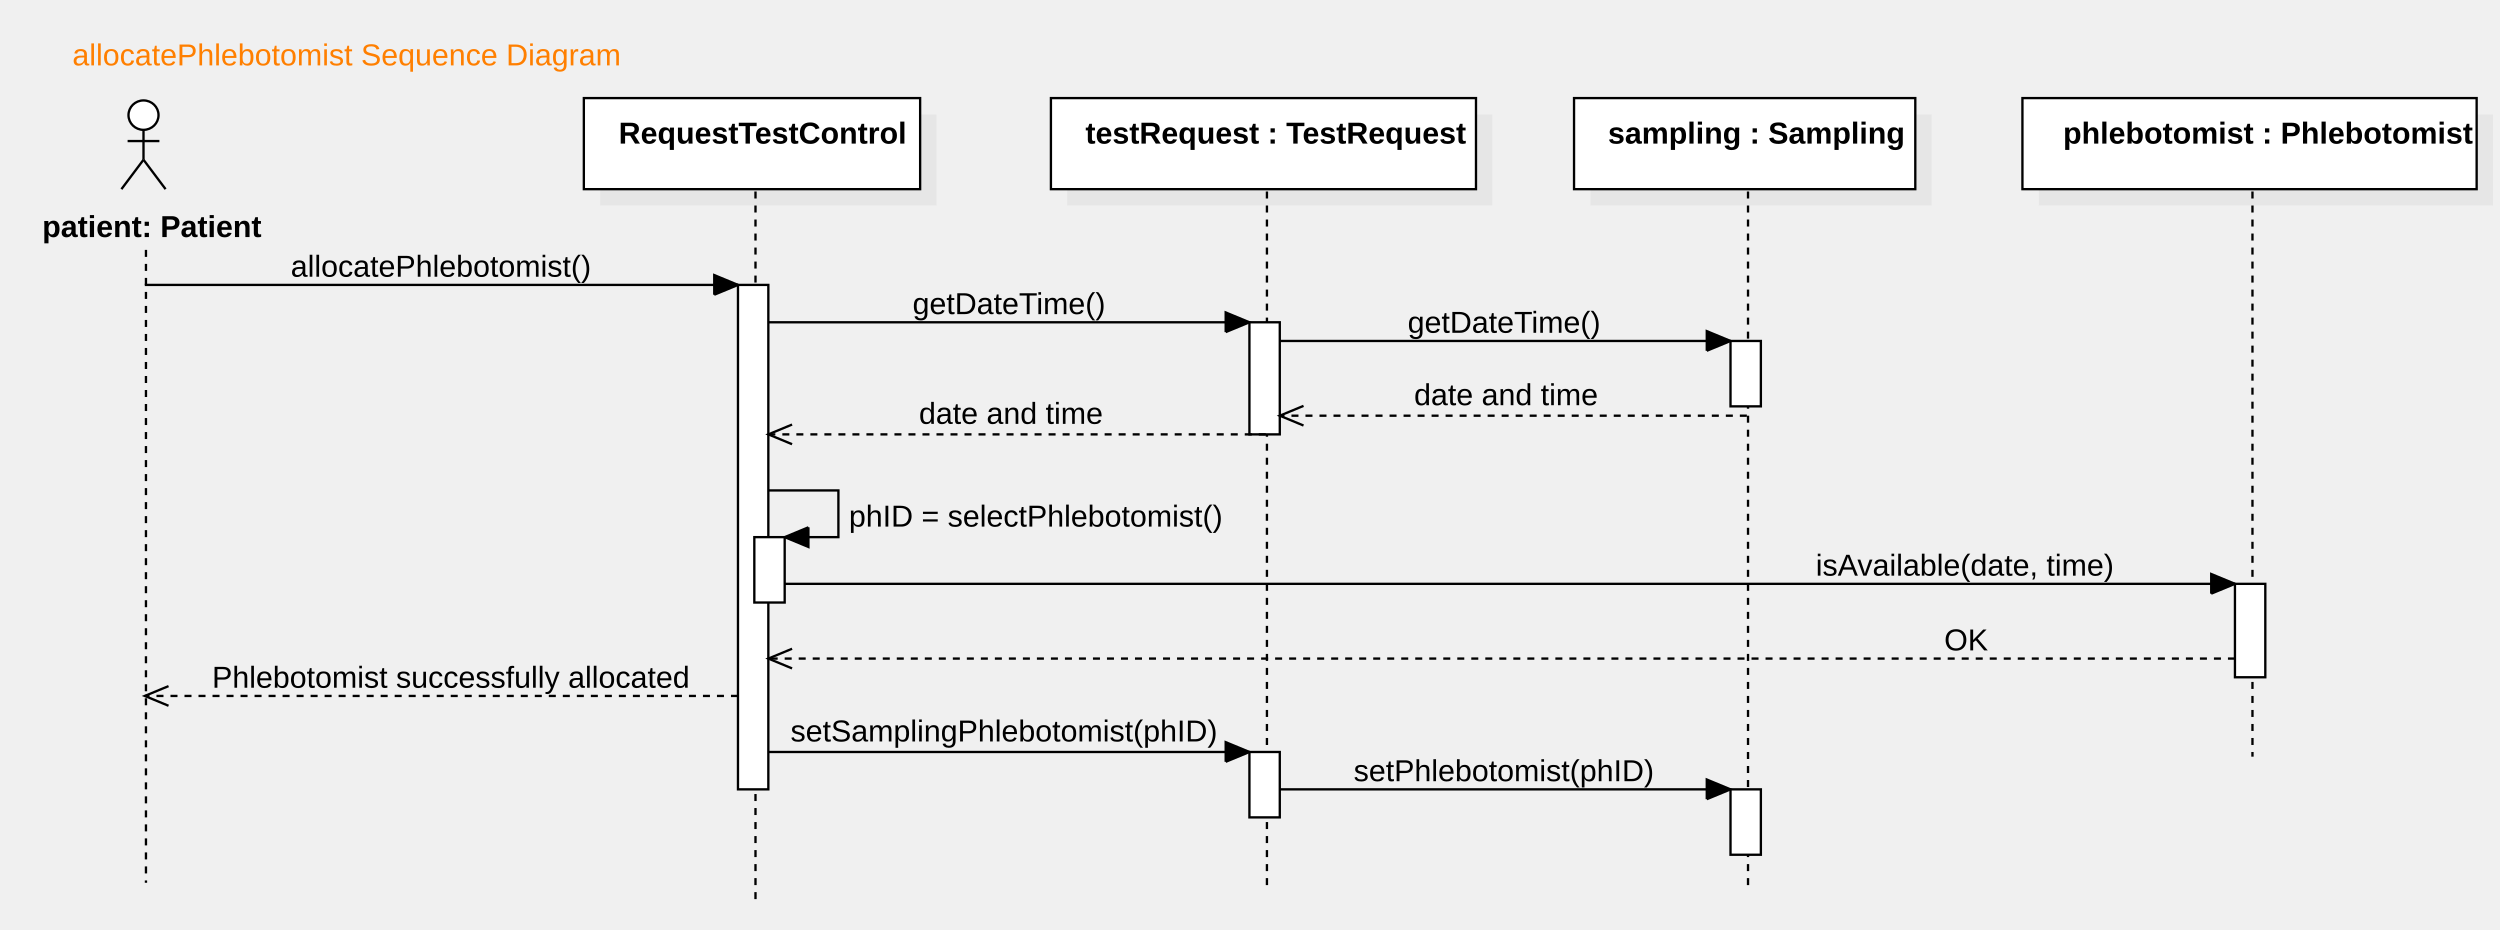
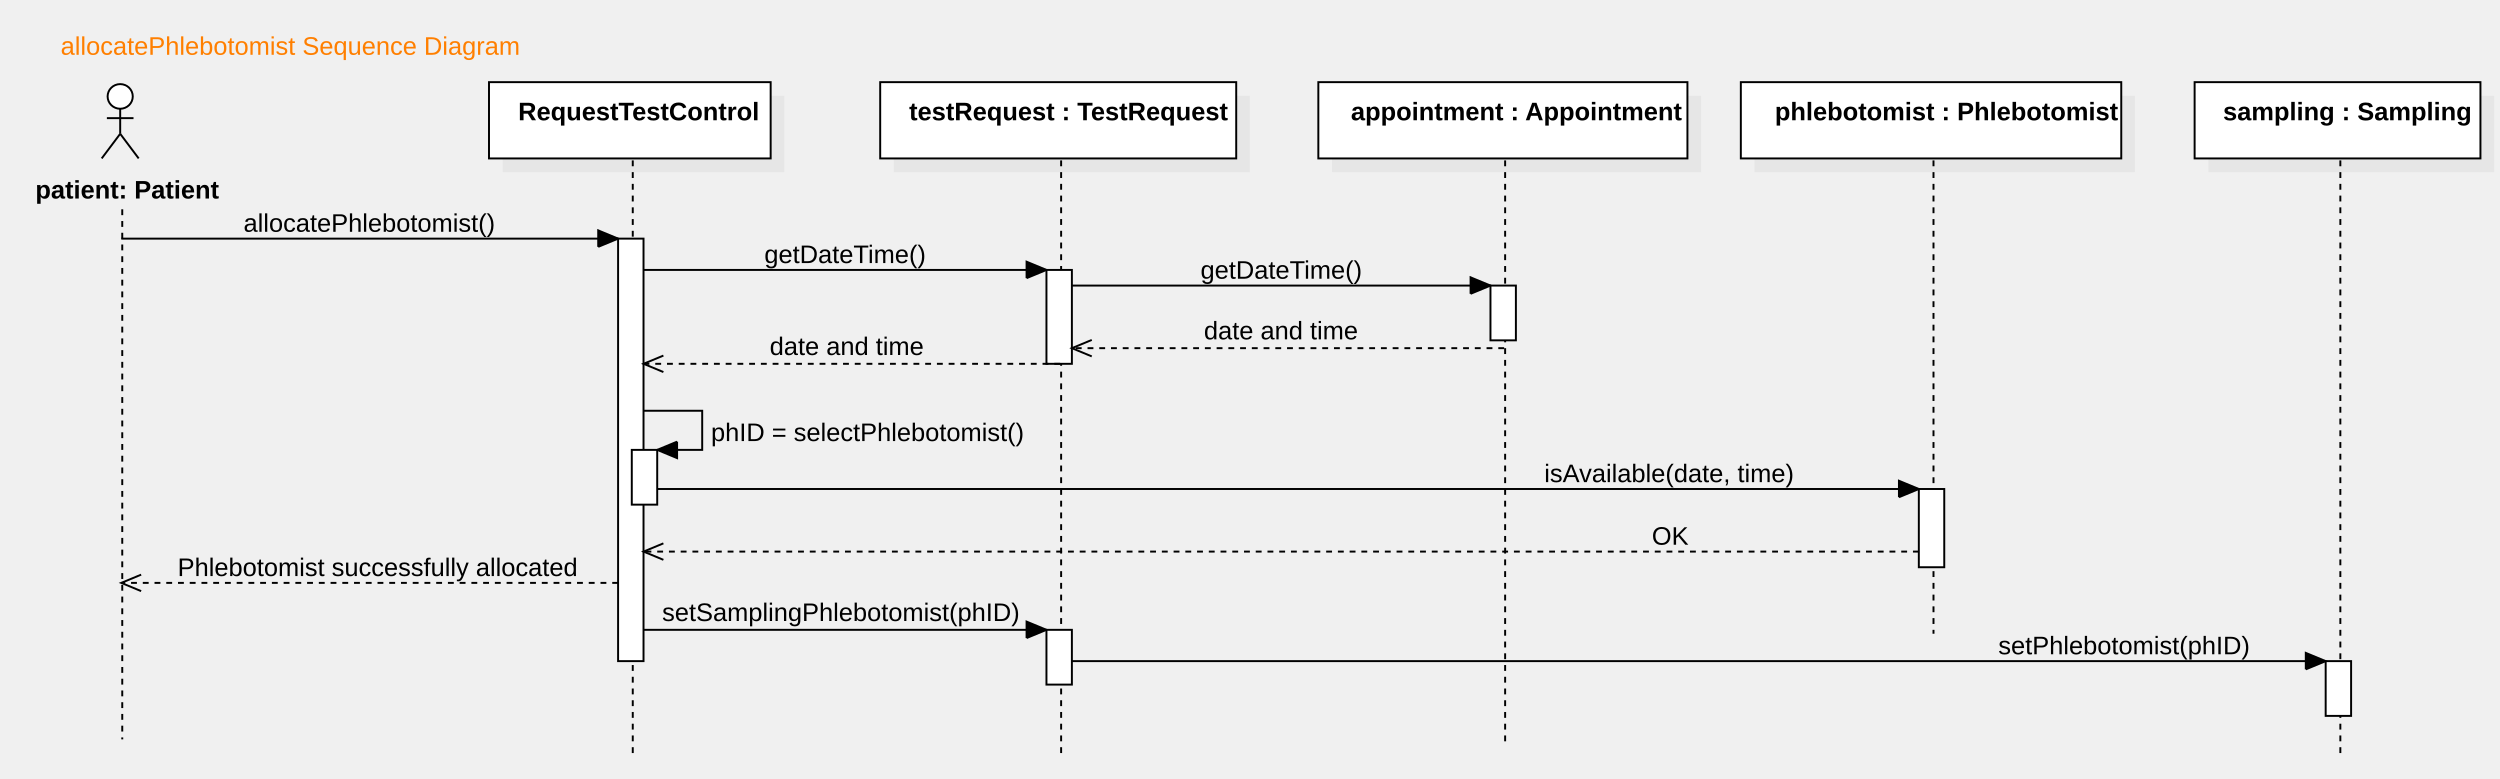
- <svg xmlns="http://www.w3.org/2000/svg" version="1.1" width="1070.494" height="398">
+ <svg xmlns="http://www.w3.org/2000/svg" version="1.1" width="1278.125" height="398">
  <defs />
  <g>
    <text fill="#eeeeee" stroke="none" font-family="Arial" font-size="24px" font-style="normal" font-weight="normal" text-decoration="none" x="0" y="0" />
    <text fill="#eeeeee" stroke="none" font-family="Arial" font-size="24px" font-style="normal" font-weight="normal" text-decoration="none" x="0" y="30" />
    <text fill="#eeeeee" stroke="none" font-family="Arial" font-size="24px" font-style="normal" font-weight="normal" text-decoration="none" x="0" y="60" />
    <text fill="#eeeeee" stroke="none" font-family="Arial" font-size="24px" font-style="normal" font-weight="normal" text-decoration="none" x="0" y="90" />
    <text fill="#eeeeee" stroke="none" font-family="Arial" font-size="24px" font-style="normal" font-weight="normal" text-decoration="none" x="0" y="120" />
    <text fill="#eeeeee" stroke="none" font-family="Arial" font-size="24px" font-style="normal" font-weight="normal" text-decoration="none" x="0" y="150" />
    <text fill="#eeeeee" stroke="none" font-family="Arial" font-size="24px" font-style="normal" font-weight="normal" text-decoration="none" x="0" y="180" />
    <text fill="#eeeeee" stroke="none" font-family="Arial" font-size="24px" font-style="normal" font-weight="normal" text-decoration="none" x="0" y="210" />
    <text fill="#eeeeee" stroke="none" font-family="Arial" font-size="24px" font-style="normal" font-weight="normal" text-decoration="none" x="0" y="240" />
    <text fill="#eeeeee" stroke="none" font-family="Arial" font-size="24px" font-style="normal" font-weight="normal" text-decoration="none" x="0" y="270" />
    <text fill="#eeeeee" stroke="none" font-family="Arial" font-size="24px" font-style="normal" font-weight="normal" text-decoration="none" x="0" y="300" />
    <text fill="#eeeeee" stroke="none" font-family="Arial" font-size="24px" font-style="normal" font-weight="normal" text-decoration="none" x="0" y="330" />
    <text fill="#eeeeee" stroke="none" font-family="Arial" font-size="24px" font-style="normal" font-weight="normal" text-decoration="none" x="0" y="360" />
    <text fill="#eeeeee" stroke="none" font-family="Arial" font-size="24px" font-style="normal" font-weight="normal" text-decoration="none" x="0" y="390" />
    <text fill="#eeeeee" stroke="none" font-family="Arial" font-size="24px" font-style="normal" font-weight="normal" text-decoration="none" x="200" y="0" />
    <text fill="#eeeeee" stroke="none" font-family="Arial" font-size="24px" font-style="normal" font-weight="normal" text-decoration="none" x="200" y="30" />
    <text fill="#eeeeee" stroke="none" font-family="Arial" font-size="24px" font-style="normal" font-weight="normal" text-decoration="none" x="200" y="60" />
    <text fill="#eeeeee" stroke="none" font-family="Arial" font-size="24px" font-style="normal" font-weight="normal" text-decoration="none" x="200" y="90" />
    <text fill="#eeeeee" stroke="none" font-family="Arial" font-size="24px" font-style="normal" font-weight="normal" text-decoration="none" x="200" y="120" />
    <text fill="#eeeeee" stroke="none" font-family="Arial" font-size="24px" font-style="normal" font-weight="normal" text-decoration="none" x="200" y="150" />
    <text fill="#eeeeee" stroke="none" font-family="Arial" font-size="24px" font-style="normal" font-weight="normal" text-decoration="none" x="200" y="180" />
    <text fill="#eeeeee" stroke="none" font-family="Arial" font-size="24px" font-style="normal" font-weight="normal" text-decoration="none" x="200" y="210" />
    <text fill="#eeeeee" stroke="none" font-family="Arial" font-size="24px" font-style="normal" font-weight="normal" text-decoration="none" x="200" y="240" />
    <text fill="#eeeeee" stroke="none" font-family="Arial" font-size="24px" font-style="normal" font-weight="normal" text-decoration="none" x="200" y="270" />
    <text fill="#eeeeee" stroke="none" font-family="Arial" font-size="24px" font-style="normal" font-weight="normal" text-decoration="none" x="200" y="300" />
    <text fill="#eeeeee" stroke="none" font-family="Arial" font-size="24px" font-style="normal" font-weight="normal" text-decoration="none" x="200" y="330" />
    <text fill="#eeeeee" stroke="none" font-family="Arial" font-size="24px" font-style="normal" font-weight="normal" text-decoration="none" x="200" y="360" />
    <text fill="#eeeeee" stroke="none" font-family="Arial" font-size="24px" font-style="normal" font-weight="normal" text-decoration="none" x="200" y="390" />
    <text fill="#eeeeee" stroke="none" font-family="Arial" font-size="24px" font-style="normal" font-weight="normal" text-decoration="none" x="400" y="0" />
    <text fill="#eeeeee" stroke="none" font-family="Arial" font-size="24px" font-style="normal" font-weight="normal" text-decoration="none" x="400" y="30" />
    <text fill="#eeeeee" stroke="none" font-family="Arial" font-size="24px" font-style="normal" font-weight="normal" text-decoration="none" x="400" y="60" />
    <text fill="#eeeeee" stroke="none" font-family="Arial" font-size="24px" font-style="normal" font-weight="normal" text-decoration="none" x="400" y="90" />
    <text fill="#eeeeee" stroke="none" font-family="Arial" font-size="24px" font-style="normal" font-weight="normal" text-decoration="none" x="400" y="120" />
    <text fill="#eeeeee" stroke="none" font-family="Arial" font-size="24px" font-style="normal" font-weight="normal" text-decoration="none" x="400" y="150" />
    <text fill="#eeeeee" stroke="none" font-family="Arial" font-size="24px" font-style="normal" font-weight="normal" text-decoration="none" x="400" y="180" />
    <text fill="#eeeeee" stroke="none" font-family="Arial" font-size="24px" font-style="normal" font-weight="normal" text-decoration="none" x="400" y="210" />
    <text fill="#eeeeee" stroke="none" font-family="Arial" font-size="24px" font-style="normal" font-weight="normal" text-decoration="none" x="400" y="240" />
    <text fill="#eeeeee" stroke="none" font-family="Arial" font-size="24px" font-style="normal" font-weight="normal" text-decoration="none" x="400" y="270" />
    <text fill="#eeeeee" stroke="none" font-family="Arial" font-size="24px" font-style="normal" font-weight="normal" text-decoration="none" x="400" y="300" />
    <text fill="#eeeeee" stroke="none" font-family="Arial" font-size="24px" font-style="normal" font-weight="normal" text-decoration="none" x="400" y="330" />
    <text fill="#eeeeee" stroke="none" font-family="Arial" font-size="24px" font-style="normal" font-weight="normal" text-decoration="none" x="400" y="360" />
    <text fill="#eeeeee" stroke="none" font-family="Arial" font-size="24px" font-style="normal" font-weight="normal" text-decoration="none" x="400" y="390" />
    <text fill="#eeeeee" stroke="none" font-family="Arial" font-size="24px" font-style="normal" font-weight="normal" text-decoration="none" x="600" y="0" />
    <text fill="#eeeeee" stroke="none" font-family="Arial" font-size="24px" font-style="normal" font-weight="normal" text-decoration="none" x="600" y="30" />
    <text fill="#eeeeee" stroke="none" font-family="Arial" font-size="24px" font-style="normal" font-weight="normal" text-decoration="none" x="600" y="60" />
    <text fill="#eeeeee" stroke="none" font-family="Arial" font-size="24px" font-style="normal" font-weight="normal" text-decoration="none" x="600" y="90" />
    <text fill="#eeeeee" stroke="none" font-family="Arial" font-size="24px" font-style="normal" font-weight="normal" text-decoration="none" x="600" y="120" />
    <text fill="#eeeeee" stroke="none" font-family="Arial" font-size="24px" font-style="normal" font-weight="normal" text-decoration="none" x="600" y="150" />
    <text fill="#eeeeee" stroke="none" font-family="Arial" font-size="24px" font-style="normal" font-weight="normal" text-decoration="none" x="600" y="180" />
    <text fill="#eeeeee" stroke="none" font-family="Arial" font-size="24px" font-style="normal" font-weight="normal" text-decoration="none" x="600" y="210" />
    <text fill="#eeeeee" stroke="none" font-family="Arial" font-size="24px" font-style="normal" font-weight="normal" text-decoration="none" x="600" y="240" />
    <text fill="#eeeeee" stroke="none" font-family="Arial" font-size="24px" font-style="normal" font-weight="normal" text-decoration="none" x="600" y="270" />
    <text fill="#eeeeee" stroke="none" font-family="Arial" font-size="24px" font-style="normal" font-weight="normal" text-decoration="none" x="600" y="300" />
    <text fill="#eeeeee" stroke="none" font-family="Arial" font-size="24px" font-style="normal" font-weight="normal" text-decoration="none" x="600" y="330" />
    <text fill="#eeeeee" stroke="none" font-family="Arial" font-size="24px" font-style="normal" font-weight="normal" text-decoration="none" x="600" y="360" />
    <text fill="#eeeeee" stroke="none" font-family="Arial" font-size="24px" font-style="normal" font-weight="normal" text-decoration="none" x="600" y="390" />
    <text fill="#eeeeee" stroke="none" font-family="Arial" font-size="24px" font-style="normal" font-weight="normal" text-decoration="none" x="800" y="0" />
    <text fill="#eeeeee" stroke="none" font-family="Arial" font-size="24px" font-style="normal" font-weight="normal" text-decoration="none" x="800" y="30" />
    <text fill="#eeeeee" stroke="none" font-family="Arial" font-size="24px" font-style="normal" font-weight="normal" text-decoration="none" x="800" y="60" />
    <text fill="#eeeeee" stroke="none" font-family="Arial" font-size="24px" font-style="normal" font-weight="normal" text-decoration="none" x="800" y="90" />
    <text fill="#eeeeee" stroke="none" font-family="Arial" font-size="24px" font-style="normal" font-weight="normal" text-decoration="none" x="800" y="120" />
    <text fill="#eeeeee" stroke="none" font-family="Arial" font-size="24px" font-style="normal" font-weight="normal" text-decoration="none" x="800" y="150" />
    <text fill="#eeeeee" stroke="none" font-family="Arial" font-size="24px" font-style="normal" font-weight="normal" text-decoration="none" x="800" y="180" />
    <text fill="#eeeeee" stroke="none" font-family="Arial" font-size="24px" font-style="normal" font-weight="normal" text-decoration="none" x="800" y="210" />
    <text fill="#eeeeee" stroke="none" font-family="Arial" font-size="24px" font-style="normal" font-weight="normal" text-decoration="none" x="800" y="240" />
    <text fill="#eeeeee" stroke="none" font-family="Arial" font-size="24px" font-style="normal" font-weight="normal" text-decoration="none" x="800" y="270" />
    <text fill="#eeeeee" stroke="none" font-family="Arial" font-size="24px" font-style="normal" font-weight="normal" text-decoration="none" x="800" y="300" />
    <text fill="#eeeeee" stroke="none" font-family="Arial" font-size="24px" font-style="normal" font-weight="normal" text-decoration="none" x="800" y="330" />
    <text fill="#eeeeee" stroke="none" font-family="Arial" font-size="24px" font-style="normal" font-weight="normal" text-decoration="none" x="800" y="360" />
    <text fill="#eeeeee" stroke="none" font-family="Arial" font-size="24px" font-style="normal" font-weight="normal" text-decoration="none" x="800" y="390" />
    <text fill="#eeeeee" stroke="none" font-family="Arial" font-size="24px" font-style="normal" font-weight="normal" text-decoration="none" x="1000" y="0" />
    <text fill="#eeeeee" stroke="none" font-family="Arial" font-size="24px" font-style="normal" font-weight="normal" text-decoration="none" x="1000" y="30" />
    <text fill="#eeeeee" stroke="none" font-family="Arial" font-size="24px" font-style="normal" font-weight="normal" text-decoration="none" x="1000" y="60" />
    <text fill="#eeeeee" stroke="none" font-family="Arial" font-size="24px" font-style="normal" font-weight="normal" text-decoration="none" x="1000" y="90" />
    <text fill="#eeeeee" stroke="none" font-family="Arial" font-size="24px" font-style="normal" font-weight="normal" text-decoration="none" x="1000" y="120" />
    <text fill="#eeeeee" stroke="none" font-family="Arial" font-size="24px" font-style="normal" font-weight="normal" text-decoration="none" x="1000" y="150" />
    <text fill="#eeeeee" stroke="none" font-family="Arial" font-size="24px" font-style="normal" font-weight="normal" text-decoration="none" x="1000" y="180" />
    <text fill="#eeeeee" stroke="none" font-family="Arial" font-size="24px" font-style="normal" font-weight="normal" text-decoration="none" x="1000" y="210" />
    <text fill="#eeeeee" stroke="none" font-family="Arial" font-size="24px" font-style="normal" font-weight="normal" text-decoration="none" x="1000" y="240" />
    <text fill="#eeeeee" stroke="none" font-family="Arial" font-size="24px" font-style="normal" font-weight="normal" text-decoration="none" x="1000" y="270" />
    <text fill="#eeeeee" stroke="none" font-family="Arial" font-size="24px" font-style="normal" font-weight="normal" text-decoration="none" x="1000" y="300" />
    <text fill="#eeeeee" stroke="none" font-family="Arial" font-size="24px" font-style="normal" font-weight="normal" text-decoration="none" x="1000" y="330" />
    <text fill="#eeeeee" stroke="none" font-family="Arial" font-size="24px" font-style="normal" font-weight="normal" text-decoration="none" x="1000" y="360" />
    <text fill="#eeeeee" stroke="none" font-family="Arial" font-size="24px" font-style="normal" font-weight="normal" text-decoration="none" x="1000" y="390" />
+     <text fill="#eeeeee" stroke="none" font-family="Arial" font-size="24px" font-style="normal" font-weight="normal" text-decoration="none" x="1200" y="0" />
+     <text fill="#eeeeee" stroke="none" font-family="Arial" font-size="24px" font-style="normal" font-weight="normal" text-decoration="none" x="1200" y="30" />
+     <text fill="#eeeeee" stroke="none" font-family="Arial" font-size="24px" font-style="normal" font-weight="normal" text-decoration="none" x="1200" y="60" />
+     <text fill="#eeeeee" stroke="none" font-family="Arial" font-size="24px" font-style="normal" font-weight="normal" text-decoration="none" x="1200" y="90" />
+     <text fill="#eeeeee" stroke="none" font-family="Arial" font-size="24px" font-style="normal" font-weight="normal" text-decoration="none" x="1200" y="120" />
+     <text fill="#eeeeee" stroke="none" font-family="Arial" font-size="24px" font-style="normal" font-weight="normal" text-decoration="none" x="1200" y="150" />
+     <text fill="#eeeeee" stroke="none" font-family="Arial" font-size="24px" font-style="normal" font-weight="normal" text-decoration="none" x="1200" y="180" />
+     <text fill="#eeeeee" stroke="none" font-family="Arial" font-size="24px" font-style="normal" font-weight="normal" text-decoration="none" x="1200" y="210" />
+     <text fill="#eeeeee" stroke="none" font-family="Arial" font-size="24px" font-style="normal" font-weight="normal" text-decoration="none" x="1200" y="240" />
+     <text fill="#eeeeee" stroke="none" font-family="Arial" font-size="24px" font-style="normal" font-weight="normal" text-decoration="none" x="1200" y="270" />
+     <text fill="#eeeeee" stroke="none" font-family="Arial" font-size="24px" font-style="normal" font-weight="normal" text-decoration="none" x="1200" y="300" />
+     <text fill="#eeeeee" stroke="none" font-family="Arial" font-size="24px" font-style="normal" font-weight="normal" text-decoration="none" x="1200" y="330" />
+     <text fill="#eeeeee" stroke="none" font-family="Arial" font-size="24px" font-style="normal" font-weight="normal" text-decoration="none" x="1200" y="360" />
+     <text fill="#eeeeee" stroke="none" font-family="Arial" font-size="24px" font-style="normal" font-weight="normal" text-decoration="none" x="1200" y="390" />
    <g transform="translate(-278,2) scale(1,1)">
      <path fill="#ffffff" stroke="none" d="M 333.018 47.3 C 333.018 43.821 335.897 41 339.447 41 C 342.998 41 345.876 43.821 345.876 47.3 C 345.876 50.779 342.998 53.6 339.447 53.6 C 335.897 53.6 333.018 50.779 333.018 47.3 Z" />
    </g>
    <g transform="translate(-278,2) scale(1,1)">
      <path fill="none" stroke="#000000" d="M 333.018 47.3 C 333.018 43.821 335.897 41 339.447 41 C 342.998 41 345.876 43.821 345.876 47.3 C 345.876 50.779 342.998 53.6 339.447 53.6 C 335.897 53.6 333.018 50.779 333.018 47.3 Z" stroke-miterlimit="10" />
    </g>
    <g transform="translate(-278,2) scale(1,1)">
      <path fill="none" stroke="#000000" d="M 339.447 53.6 L 339.447 66.4" stroke-miterlimit="10" />
    </g>
    <g transform="translate(-278,2) scale(1,1)">
      <path fill="none" stroke="#000000" d="M 332.64 58.4 L 346.255 58.4" stroke-miterlimit="10" />
    </g>
    <g transform="translate(-278,2) scale(1,1)">
      <path fill="none" stroke="#000000" d="M 339.447 66.4 L 329.993 79" stroke-miterlimit="10" />
    </g>
    <g transform="translate(-278,2) scale(1,1)">
      <path fill="none" stroke="#000000" d="M 339.447 66.4 L 348.902 79" stroke-miterlimit="10" />
    </g>
    <g transform="translate(-278,2) scale(1,1)">
      <g>
        <path fill="none" stroke="none" />
        <text fill="#000000" stroke="none" font-family="Arial" font-size="13px" font-style="normal" font-weight="bold" text-decoration="none" x="296.083" y="99.5">patient: Patient</text>
      </g>
    </g>
    <g transform="translate(-278,2) scale(1,1)">
      <path fill="none" stroke="#000000" d="M 340.5 105 L 340.5 376" stroke-miterlimit="10" stroke-dasharray="3" />
    </g>
    <g transform="translate(-278,2) scale(1,1)">
      <rect fill="#C0C0C0" stroke="none" x="535" y="47" width="144" height="39" opacity="0.2" />
    </g>
    <g transform="translate(-278,2) scale(1,1)">
      <rect fill="#ffffff" stroke="none" x="528" y="40" width="144" height="39" />
    </g>
    <g transform="translate(-278,2) scale(1,1)">
      <path fill="none" stroke="#000000" d="M 528 40 L 672 40 L 672 79 L 528 79 L 528 40 Z Z" stroke-miterlimit="10" />
    </g>
    <g transform="translate(-278,2) scale(1,1)">
      <g>
        <path fill="none" stroke="none" />
        <text fill="#000000" stroke="none" font-family="Arial" font-size="13px" font-style="normal" font-weight="bold" text-decoration="none" x="542.916" y="59.5">RequestTestControl</text>
      </g>
    </g>
    <g transform="translate(-278,2) scale(1,1)">
      <path fill="none" stroke="#000000" d="M 601.5 80 L 601.5 386" stroke-miterlimit="10" stroke-dasharray="3" />
    </g>
    <g transform="translate(-278,2) scale(1,1)">
      <g>
        <path fill="none" stroke="none" />
        <text fill="#ff7f00" stroke="none" font-family="Arial" font-size="13px" font-style="normal" font-weight="normal" text-decoration="none" x="309" y="26">allocatePhlebotomist Sequence Diagram</text>
      </g>
    </g>
    <g transform="translate(-278,2) scale(1,1)">
-       <rect fill="#C0C0C0" stroke="none" x="959" y="47" width="146.125" height="39" opacity="0.2" />
-     </g>
-     <g transform="translate(-278,2) scale(1,1)">
-       <rect fill="#ffffff" stroke="none" x="952" y="40" width="146.125" height="39" />
-     </g>
-     <g transform="translate(-278,2) scale(1,1)">
-       <path fill="none" stroke="#000000" d="M 952 40 L 1098.125 40 L 1098.125 79 L 952 79 L 952 40 Z Z" stroke-miterlimit="10" />
-     </g>
-     <g transform="translate(-278,2) scale(1,1)">
-       <g>
-         <path fill="none" stroke="none" />
-         <text fill="#000000" stroke="none" font-family="Arial" font-size="13px" font-style="normal" font-weight="bold" text-decoration="none" x="966.534" y="59.5">sampling : Sampling</text>
-       </g>
-     </g>
-     <g transform="translate(-278,2) scale(1,1)">
-       <path fill="none" stroke="#000000" d="M 1026.5 80 L 1026.5 378" stroke-miterlimit="10" stroke-dasharray="3" />
-     </g>
-     <g transform="translate(-278,2) scale(1,1)">
-       <rect fill="#C0C0C0" stroke="none" x="1151" y="47" width="194.494" height="39" opacity="0.2" />
-     </g>
-     <g transform="translate(-278,2) scale(1,1)">
-       <rect fill="#ffffff" stroke="none" x="1144" y="40" width="194.494" height="39" />
-     </g>
-     <g transform="translate(-278,2) scale(1,1)">
-       <path fill="none" stroke="#000000" d="M 1144 40 L 1338.494 40 L 1338.494 79 L 1144 79 L 1144 40 Z Z" stroke-miterlimit="10" />
-     </g>
-     <g transform="translate(-278,2) scale(1,1)">
-       <g>
-         <path fill="none" stroke="none" />
-         <text fill="#000000" stroke="none" font-family="Arial" font-size="13px" font-style="normal" font-weight="bold" text-decoration="none" x="1161.4" y="59.5">phlebotomist : Phlebotomist</text>
-       </g>
-     </g>
-     <g transform="translate(-278,2) scale(1,1)">
-       <path fill="none" stroke="#000000" d="M 1242.5 80 L 1242.5 322" stroke-miterlimit="10" stroke-dasharray="3" />
+       <rect fill="#C0C0C0" stroke="none" x="959" y="47" width="188.698" height="39" opacity="0.2" />
+     </g>
+     <g transform="translate(-278,2) scale(1,1)">
+       <rect fill="#ffffff" stroke="none" x="952" y="40" width="188.698" height="39" />
+     </g>
+     <g transform="translate(-278,2) scale(1,1)">
+       <path fill="none" stroke="#000000" d="M 952 40 L 1140.698 40 L 1140.698 79 L 952 79 L 952 40 Z Z" stroke-miterlimit="10" />
+     </g>
+     <g transform="translate(-278,2) scale(1,1)">
+       <g>
+         <path fill="none" stroke="none" />
+         <text fill="#000000" stroke="none" font-family="Arial" font-size="13px" font-style="normal" font-weight="bold" text-decoration="none" x="968.66" y="59.5">appointment : Appointment</text>
+       </g>
+     </g>
+     <g transform="translate(-278,2) scale(1,1)">
+       <path fill="none" stroke="#000000" d="M 1047.5 80 L 1047.5 378" stroke-miterlimit="10" stroke-dasharray="3" />
+     </g>
+     <g transform="translate(-278,2) scale(1,1)">
+       <rect fill="#C0C0C0" stroke="none" x="1175" y="47" width="194.494" height="39" opacity="0.2" />
+     </g>
+     <g transform="translate(-278,2) scale(1,1)">
+       <rect fill="#ffffff" stroke="none" x="1168" y="40" width="194.494" height="39" />
+     </g>
+     <g transform="translate(-278,2) scale(1,1)">
+       <path fill="none" stroke="#000000" d="M 1168 40 L 1362.494 40 L 1362.494 79 L 1168 79 L 1168 40 Z Z" stroke-miterlimit="10" />
+     </g>
+     <g transform="translate(-278,2) scale(1,1)">
+       <g>
+         <path fill="none" stroke="none" />
+         <text fill="#000000" stroke="none" font-family="Arial" font-size="13px" font-style="normal" font-weight="bold" text-decoration="none" x="1185.4" y="59.5">phlebotomist : Phlebotomist</text>
+       </g>
+     </g>
+     <g transform="translate(-278,2) scale(1,1)">
+       <path fill="none" stroke="#000000" d="M 1266.5 80 L 1266.5 322" stroke-miterlimit="10" stroke-dasharray="3" />
    </g>
    <g transform="translate(-278,2) scale(1,1)">
      <rect fill="#C0C0C0" stroke="none" x="735" y="47" width="182.014" height="39" opacity="0.2" />
    </g>
    <g transform="translate(-278,2) scale(1,1)">
      <rect fill="#ffffff" stroke="none" x="728" y="40" width="182.014" height="39" />
    </g>
    <g transform="translate(-278,2) scale(1,1)">
      <path fill="none" stroke="#000000" d="M 728 40 L 910.014 40 L 910.014 79 L 728 79 L 728 40 Z Z" stroke-miterlimit="10" />
    </g>
    <g transform="translate(-278,2) scale(1,1)">
      <g>
        <path fill="none" stroke="none" />
        <text fill="#000000" stroke="none" font-family="Arial" font-size="13px" font-style="normal" font-weight="bold" text-decoration="none" x="742.772" y="59.5">testRequest : TestRequest</text>
      </g>
    </g>
    <g transform="translate(-278,2) scale(1,1)">
-       <path fill="none" stroke="#000000" d="M 820.5 80 L 820.5 378" stroke-miterlimit="10" stroke-dasharray="3" />
+       <path fill="none" stroke="#000000" d="M 820.5 80 L 820.5 386" stroke-miterlimit="10" stroke-dasharray="3" />
+     </g>
+     <g transform="translate(-278,2) scale(1,1)">
+       <rect fill="#C0C0C0" stroke="none" x="1407" y="47" width="146.125" height="39" opacity="0.2" />
+     </g>
+     <g transform="translate(-278,2) scale(1,1)">
+       <rect fill="#ffffff" stroke="none" x="1400" y="40" width="146.125" height="39" />
+     </g>
+     <g transform="translate(-278,2) scale(1,1)">
+       <path fill="none" stroke="#000000" d="M 1400 40 L 1546.125 40 L 1546.125 79 L 1400 79 L 1400 40 Z Z" stroke-miterlimit="10" />
+     </g>
+     <g transform="translate(-278,2) scale(1,1)">
+       <g>
+         <path fill="none" stroke="none" />
+         <text fill="#000000" stroke="none" font-family="Arial" font-size="13px" font-style="normal" font-weight="bold" text-decoration="none" x="1414.534" y="59.5">sampling : Sampling</text>
+       </g>
+     </g>
+     <g transform="translate(-278,2) scale(1,1)">
+       <path fill="none" stroke="#000000" d="M 1474.5 80 L 1474.5 386" stroke-miterlimit="10" stroke-dasharray="3" />
    </g>
    <g transform="translate(-278,2) scale(1,1)">
      <path fill="none" stroke="#000000" d="M 340 120 L 594 120" stroke-miterlimit="10" />
    </g>
    <g transform="translate(-278,2) scale(1,1)">
      <path fill="#000000" stroke="none" d="M 583.837 124.21 L 594 120 L 583.837 115.79" />
    </g>
    <g transform="translate(-278,2) scale(1,1)">
      <path fill="none" stroke="#000000" d="M 583.837 124.21 L 594 120 L 583.837 115.79 L 583.837 124.21" stroke-miterlimit="10" />
    </g>
    <g transform="translate(-278,2) scale(1,1)">
      <g>
        <path fill="none" stroke="none" />
        <text fill="#000000" stroke="none" font-family="Arial" font-size="13px" font-style="normal" font-weight="normal" text-decoration="none" x="402.5" y="116.5">allocatePhlebotomist()</text>
      </g>
    </g>
    <g transform="translate(-278,2) scale(1,1)">
      <rect fill="#ffffff" stroke="none" x="594" y="120" width="13" height="216" />
    </g>
    <g transform="translate(-278,2) scale(1,1)">
      <path fill="none" stroke="#000000" d="M 594 120 L 607 120 L 607 336 L 594 336 L 594 120 Z Z" stroke-miterlimit="10" />
    </g>
    <g transform="translate(-278,2) scale(1,1)">
      <path fill="none" stroke="#000000" d="M 607 136 L 813 136" stroke-miterlimit="10" />
    </g>
    <g transform="translate(-278,2) scale(1,1)">
      <path fill="#000000" stroke="none" d="M 802.837 140.21 L 813 136 L 802.837 131.79" />
    </g>
    <g transform="translate(-278,2) scale(1,1)">
      <path fill="none" stroke="#000000" d="M 802.837 140.21 L 813 136 L 802.837 131.79 L 802.837 140.21" stroke-miterlimit="10" />
    </g>
    <g transform="translate(-278,2) scale(1,1)">
      <g>
        <path fill="none" stroke="none" />
        <text fill="#000000" stroke="none" font-family="Arial" font-size="13px" font-style="normal" font-weight="normal" text-decoration="none" x="668.761" y="132.5">getDateTime()</text>
      </g>
    </g>
    <g transform="translate(-278,2) scale(1,1)">
      <rect fill="#ffffff" stroke="none" x="813" y="136" width="13" height="48" />
    </g>
    <g transform="translate(-278,2) scale(1,1)">
      <path fill="none" stroke="#000000" d="M 813 136 L 826 136 L 826 184 L 813 184 L 813 136 Z Z" stroke-miterlimit="10" />
    </g>
    <g transform="translate(-278,2) scale(1,1)">
-       <path fill="none" stroke="#000000" d="M 826 144 L 1019 144" stroke-miterlimit="10" />
-     </g>
-     <g transform="translate(-278,2) scale(1,1)">
-       <path fill="#000000" stroke="none" d="M 1008.837 148.21 L 1019 144 L 1008.837 139.79" />
-     </g>
-     <g transform="translate(-278,2) scale(1,1)">
-       <path fill="none" stroke="#000000" d="M 1008.837 148.21 L 1019 144 L 1008.837 139.79 L 1008.837 148.21" stroke-miterlimit="10" />
-     </g>
-     <g transform="translate(-278,2) scale(1,1)">
-       <g>
-         <path fill="none" stroke="none" />
-         <text fill="#000000" stroke="none" font-family="Arial" font-size="13px" font-style="normal" font-weight="normal" text-decoration="none" x="880.761" y="140.5">getDateTime()</text>
-       </g>
-     </g>
-     <g transform="translate(-278,2) scale(1,1)">
-       <rect fill="#ffffff" stroke="none" x="1019" y="144" width="13" height="28" />
-     </g>
-     <g transform="translate(-278,2) scale(1,1)">
-       <path fill="none" stroke="#000000" d="M 1019 144 L 1032 144 L 1032 172 L 1019 172 L 1019 144 Z Z" stroke-miterlimit="10" />
-     </g>
-     <g transform="translate(-278,2) scale(1,1)">
-       <path fill="none" stroke="#000000" d="M 1026 176 L 826 176" stroke-miterlimit="10" stroke-dasharray="3" />
+       <path fill="none" stroke="#000000" d="M 826 144 L 1040 144" stroke-miterlimit="10" />
+     </g>
+     <g transform="translate(-278,2) scale(1,1)">
+       <path fill="#000000" stroke="none" d="M 1029.837 148.21 L 1040 144 L 1029.837 139.79" />
+     </g>
+     <g transform="translate(-278,2) scale(1,1)">
+       <path fill="none" stroke="#000000" d="M 1029.837 148.21 L 1040 144 L 1029.837 139.79 L 1029.837 148.21" stroke-miterlimit="10" />
+     </g>
+     <g transform="translate(-278,2) scale(1,1)">
+       <g>
+         <path fill="none" stroke="none" />
+         <text fill="#000000" stroke="none" font-family="Arial" font-size="13px" font-style="normal" font-weight="normal" text-decoration="none" x="891.761" y="140.5">getDateTime()</text>
+       </g>
+     </g>
+     <g transform="translate(-278,2) scale(1,1)">
+       <rect fill="#ffffff" stroke="none" x="1040" y="144" width="13" height="28" />
+     </g>
+     <g transform="translate(-278,2) scale(1,1)">
+       <path fill="none" stroke="#000000" d="M 1040 144 L 1053 144 L 1053 172 L 1040 172 L 1040 144 Z Z" stroke-miterlimit="10" />
+     </g>
+     <g transform="translate(-278,2) scale(1,1)">
+       <path fill="none" stroke="#000000" d="M 1047 176 L 826 176" stroke-miterlimit="10" stroke-dasharray="3" />
    </g>
    <g transform="translate(-278,2) scale(1,1)">
      <path fill="none" stroke="#000000" d="M 836.163 171.79 L 826 176 L 836.163 180.21" stroke-miterlimit="10" />
    </g>
    <g transform="translate(-278,2) scale(1,1)">
      <g>
        <path fill="none" stroke="none" />
-         <text fill="#000000" stroke="none" font-family="Arial" font-size="13px" font-style="normal" font-weight="normal" text-decoration="none" x="883.5" y="171.5">date and time</text>
+         <text fill="#000000" stroke="none" font-family="Arial" font-size="13px" font-style="normal" font-weight="normal" text-decoration="none" x="893.5" y="171.5">date and time</text>
      </g>
    </g>
    <g transform="translate(-278,2) scale(1,1)">
      <path fill="none" stroke="#000000" d="M 820 184 L 607 184" stroke-miterlimit="10" stroke-dasharray="3" />
    </g>
    <g transform="translate(-278,2) scale(1,1)">
      <path fill="none" stroke="#000000" d="M 617.163 179.79 L 607 184 L 617.163 188.21" stroke-miterlimit="10" />
    </g>
    <g transform="translate(-278,2) scale(1,1)">
      <g>
        <path fill="none" stroke="none" />
        <text fill="#000000" stroke="none" font-family="Arial" font-size="13px" font-style="normal" font-weight="normal" text-decoration="none" x="671.5" y="179.5">date and time</text>
      </g>
    </g>
    <g transform="translate(-278,2) scale(1,1)">
      <path fill="none" stroke="#000000" d="M 607 208 L 637 208 L 637 228 L 614 228" stroke-miterlimit="10" />
    </g>
    <g transform="translate(-278,2) scale(1,1)">
      <path fill="#000000" stroke="none" d="M 624.163 223.79 L 614 228 L 624.163 232.21" />
    </g>
    <g transform="translate(-278,2) scale(1,1)">
      <path fill="none" stroke="#000000" d="M 624.163 223.79 L 614 228 L 624.163 232.21 L 624.163 223.79" stroke-miterlimit="10" />
    </g>
    <g transform="translate(-278,2) scale(1,1)">
      <g>
        <path fill="none" stroke="none" />
        <text fill="#000000" stroke="none" font-family="Arial" font-size="13px" font-style="normal" font-weight="normal" text-decoration="none" x="641.5" y="223.5">phID = selectPhlebotomist()</text>
      </g>
    </g>
    <g transform="translate(-278,2) scale(1,1)">
      <rect fill="#ffffff" stroke="none" x="601" y="228" width="13" height="28" />
    </g>
    <g transform="translate(-278,2) scale(1,1)">
      <path fill="none" stroke="#000000" d="M 601 228 L 614 228 L 614 256 L 601 256 L 601 228 Z Z" stroke-miterlimit="10" />
    </g>
    <g transform="translate(-278,2) scale(1,1)">
-       <path fill="none" stroke="#000000" d="M 614 248 L 1235 248" stroke-miterlimit="10" />
-     </g>
-     <g transform="translate(-278,2) scale(1,1)">
-       <path fill="#000000" stroke="none" d="M 1224.837 252.21 L 1235 248 L 1224.837 243.79" />
-     </g>
-     <g transform="translate(-278,2) scale(1,1)">
-       <path fill="none" stroke="#000000" d="M 1224.837 252.21 L 1235 248 L 1224.837 243.79 L 1224.837 252.21" stroke-miterlimit="10" />
-     </g>
-     <g transform="translate(-278,2) scale(1,1)">
-       <g>
-         <path fill="none" stroke="none" />
-         <text fill="#000000" stroke="none" font-family="Arial" font-size="13px" font-style="normal" font-weight="normal" text-decoration="none" x="1055.5" y="244.5">isAvailable(date, time)</text>
-       </g>
-     </g>
-     <g transform="translate(-278,2) scale(1,1)">
-       <rect fill="#ffffff" stroke="none" x="1235" y="248" width="13" height="40" />
-     </g>
-     <g transform="translate(-278,2) scale(1,1)">
-       <path fill="none" stroke="#000000" d="M 1235 248 L 1248 248 L 1248 288 L 1235 288 L 1235 248 Z Z" stroke-miterlimit="10" />
-     </g>
-     <g transform="translate(-278,2) scale(1,1)">
-       <path fill="none" stroke="#000000" d="M 1235 280 L 607 280" stroke-miterlimit="10" stroke-dasharray="3" />
+       <path fill="none" stroke="#000000" d="M 614 248 L 1259 248" stroke-miterlimit="10" />
+     </g>
+     <g transform="translate(-278,2) scale(1,1)">
+       <path fill="#000000" stroke="none" d="M 1248.837 252.21 L 1259 248 L 1248.837 243.79" />
+     </g>
+     <g transform="translate(-278,2) scale(1,1)">
+       <path fill="none" stroke="#000000" d="M 1248.837 252.21 L 1259 248 L 1248.837 243.79 L 1248.837 252.21" stroke-miterlimit="10" />
+     </g>
+     <g transform="translate(-278,2) scale(1,1)">
+       <g>
+         <path fill="none" stroke="none" />
+         <text fill="#000000" stroke="none" font-family="Arial" font-size="13px" font-style="normal" font-weight="normal" text-decoration="none" x="1067.5" y="244.5">isAvailable(date, time)</text>
+       </g>
+     </g>
+     <g transform="translate(-278,2) scale(1,1)">
+       <rect fill="#ffffff" stroke="none" x="1259" y="248" width="13" height="40" />
+     </g>
+     <g transform="translate(-278,2) scale(1,1)">
+       <path fill="none" stroke="#000000" d="M 1259 248 L 1272 248 L 1272 288 L 1259 288 L 1259 248 Z Z" stroke-miterlimit="10" />
+     </g>
+     <g transform="translate(-278,2) scale(1,1)">
+       <path fill="none" stroke="#000000" d="M 1259 280 L 607 280" stroke-miterlimit="10" stroke-dasharray="3" />
    </g>
    <g transform="translate(-278,2) scale(1,1)">
      <path fill="none" stroke="#000000" d="M 617.163 275.79 L 607 280 L 617.163 284.21" stroke-miterlimit="10" />
    </g>
    <g transform="translate(-278,2) scale(1,1)">
      <g>
        <path fill="none" stroke="none" />
-         <text fill="#000000" stroke="none" font-family="Arial" font-size="13px" font-style="normal" font-weight="normal" text-decoration="none" x="1110.5" y="276.5">OK</text>
+         <text fill="#000000" stroke="none" font-family="Arial" font-size="13px" font-style="normal" font-weight="normal" text-decoration="none" x="1122.5" y="276.5">OK</text>
      </g>
    </g>
    <g transform="translate(-278,2) scale(1,1)">
      <path fill="none" stroke="#000000" d="M 594 296 L 340 296" stroke-miterlimit="10" stroke-dasharray="3" />
    </g>
    <g transform="translate(-278,2) scale(1,1)">
      <path fill="none" stroke="#000000" d="M 350.163 291.79 L 340 296 L 350.163 300.21" stroke-miterlimit="10" />
    </g>
    <g transform="translate(-278,2) scale(1,1)">
      <g>
        <path fill="none" stroke="none" />
        <text fill="#000000" stroke="none" font-family="Arial" font-size="13px" font-style="normal" font-weight="normal" text-decoration="none" x="368.807" y="292.5">Phlebotomist successfully allocated</text>
      </g>
    </g>
    <g transform="translate(-278,2) scale(1,1)">
      <path fill="none" stroke="#000000" d="M 607 320 L 813 320" stroke-miterlimit="10" />
    </g>
    <g transform="translate(-278,2) scale(1,1)">
      <path fill="#000000" stroke="none" d="M 802.837 324.21 L 813 320 L 802.837 315.79" />
    </g>
    <g transform="translate(-278,2) scale(1,1)">
      <path fill="none" stroke="#000000" d="M 802.837 324.21 L 813 320 L 802.837 315.79 L 802.837 324.21" stroke-miterlimit="10" />
    </g>
    <g transform="translate(-278,2) scale(1,1)">
      <g>
        <path fill="none" stroke="none" />
        <text fill="#000000" stroke="none" font-family="Arial" font-size="13px" font-style="normal" font-weight="normal" text-decoration="none" x="616.5" y="315.5">setSamplingPhlebotomist(phID)</text>
      </g>
    </g>
    <g transform="translate(-278,2) scale(1,1)">
      <rect fill="#ffffff" stroke="none" x="813" y="320" width="13" height="28" />
    </g>
    <g transform="translate(-278,2) scale(1,1)">
      <path fill="none" stroke="#000000" d="M 813 320 L 826 320 L 826 348 L 813 348 L 813 320 Z Z" stroke-miterlimit="10" />
    </g>
    <g transform="translate(-278,2) scale(1,1)">
-       <path fill="none" stroke="#000000" d="M 826 336 L 1019 336" stroke-miterlimit="10" />
-     </g>
-     <g transform="translate(-278,2) scale(1,1)">
-       <path fill="#000000" stroke="none" d="M 1008.837 340.21 L 1019 336 L 1008.837 331.79" />
-     </g>
-     <g transform="translate(-278,2) scale(1,1)">
-       <path fill="none" stroke="#000000" d="M 1008.837 340.21 L 1019 336 L 1008.837 331.79 L 1008.837 340.21" stroke-miterlimit="10" />
-     </g>
-     <g transform="translate(-278,2) scale(1,1)">
-       <g>
-         <path fill="none" stroke="none" />
-         <text fill="#000000" stroke="none" font-family="Arial" font-size="13px" font-style="normal" font-weight="normal" text-decoration="none" x="857.638" y="332.5">setPhlebotomist(phID)</text>
-       </g>
-     </g>
-     <g transform="translate(-278,2) scale(1,1)">
-       <rect fill="#ffffff" stroke="none" x="1019" y="336" width="13" height="28" />
-     </g>
-     <g transform="translate(-278,2) scale(1,1)">
-       <path fill="none" stroke="#000000" d="M 1019 336 L 1032 336 L 1032 364 L 1019 364 L 1019 336 Z Z" stroke-miterlimit="10" />
+       <path fill="none" stroke="#000000" d="M 826 336 L 1467 336" stroke-miterlimit="10" />
+     </g>
+     <g transform="translate(-278,2) scale(1,1)">
+       <path fill="#000000" stroke="none" d="M 1456.837 340.21 L 1467 336 L 1456.837 331.79" />
+     </g>
+     <g transform="translate(-278,2) scale(1,1)">
+       <path fill="none" stroke="#000000" d="M 1456.837 340.21 L 1467 336 L 1456.837 331.79 L 1456.837 340.21" stroke-miterlimit="10" />
+     </g>
+     <g transform="translate(-278,2) scale(1,1)">
+       <g>
+         <path fill="none" stroke="none" />
+         <text fill="#000000" stroke="none" font-family="Arial" font-size="13px" font-style="normal" font-weight="normal" text-decoration="none" x="1299.638" y="332.5">setPhlebotomist(phID)</text>
+       </g>
+     </g>
+     <g transform="translate(-278,2) scale(1,1)">
+       <rect fill="#ffffff" stroke="none" x="1467" y="336" width="13" height="28" />
+     </g>
+     <g transform="translate(-278,2) scale(1,1)">
+       <path fill="none" stroke="#000000" d="M 1467 336 L 1480 336 L 1480 364 L 1467 364 L 1467 336 Z Z" stroke-miterlimit="10" />
    </g>
  </g>
</svg>
